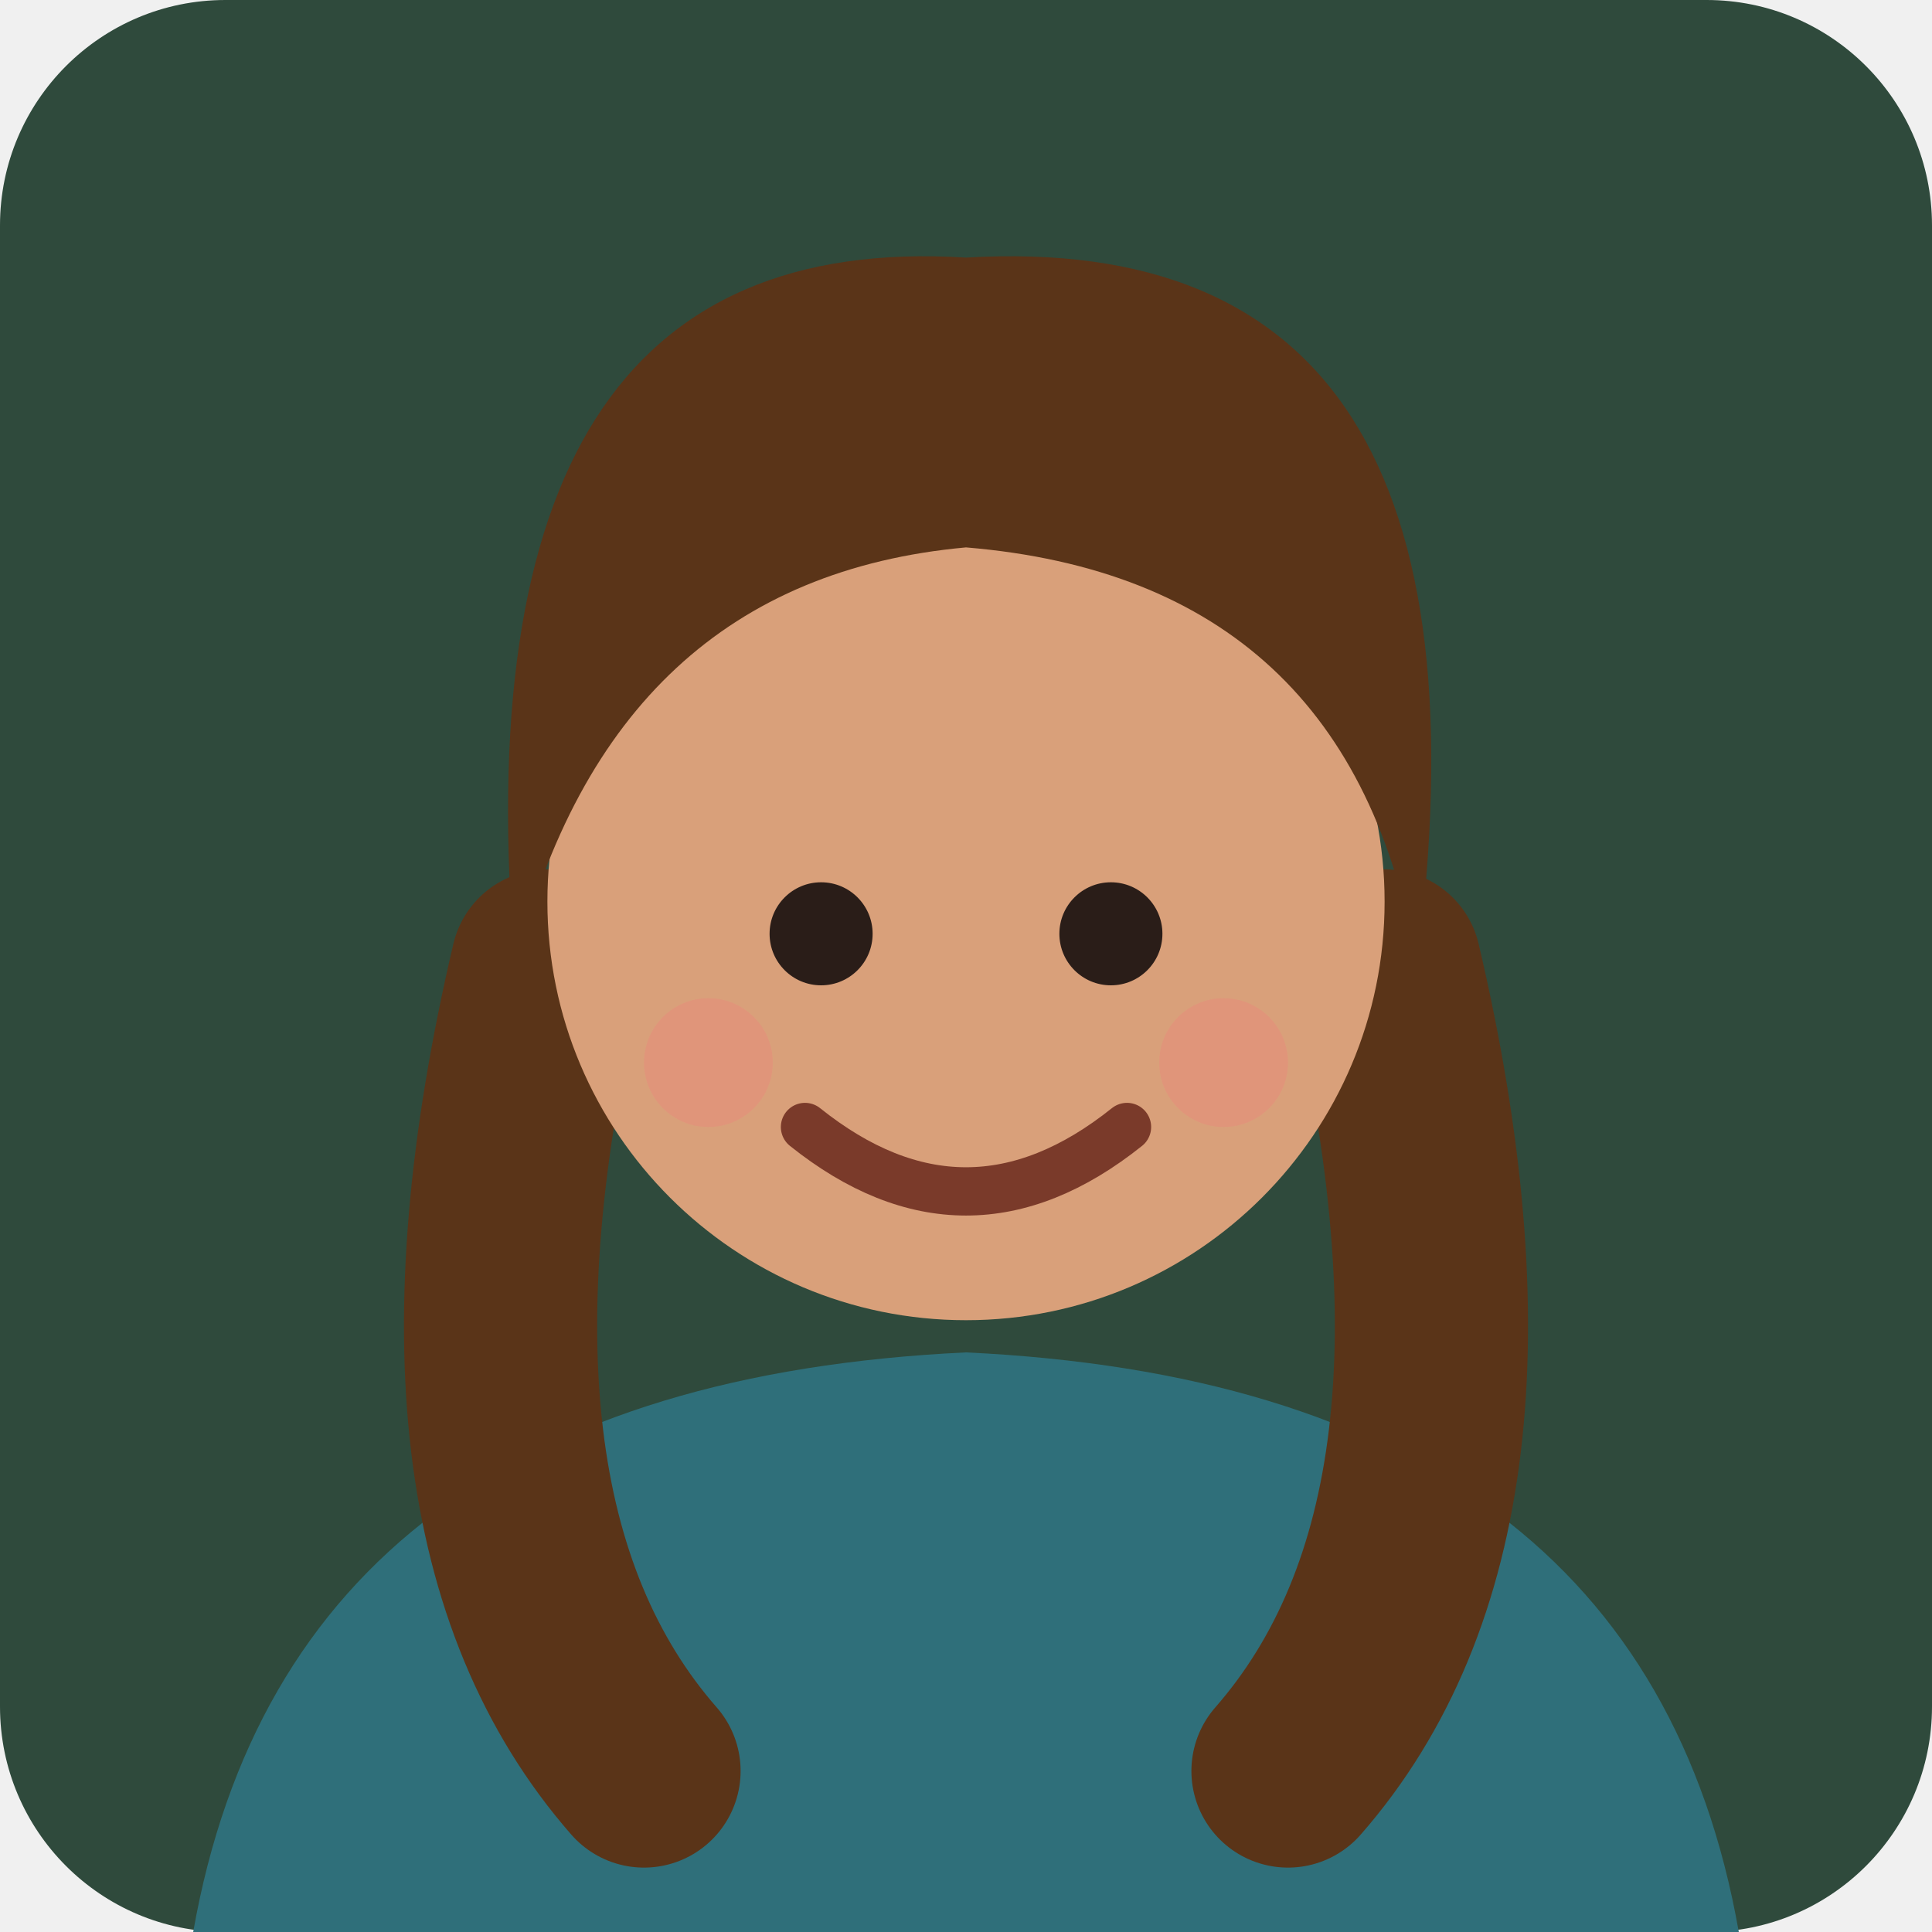
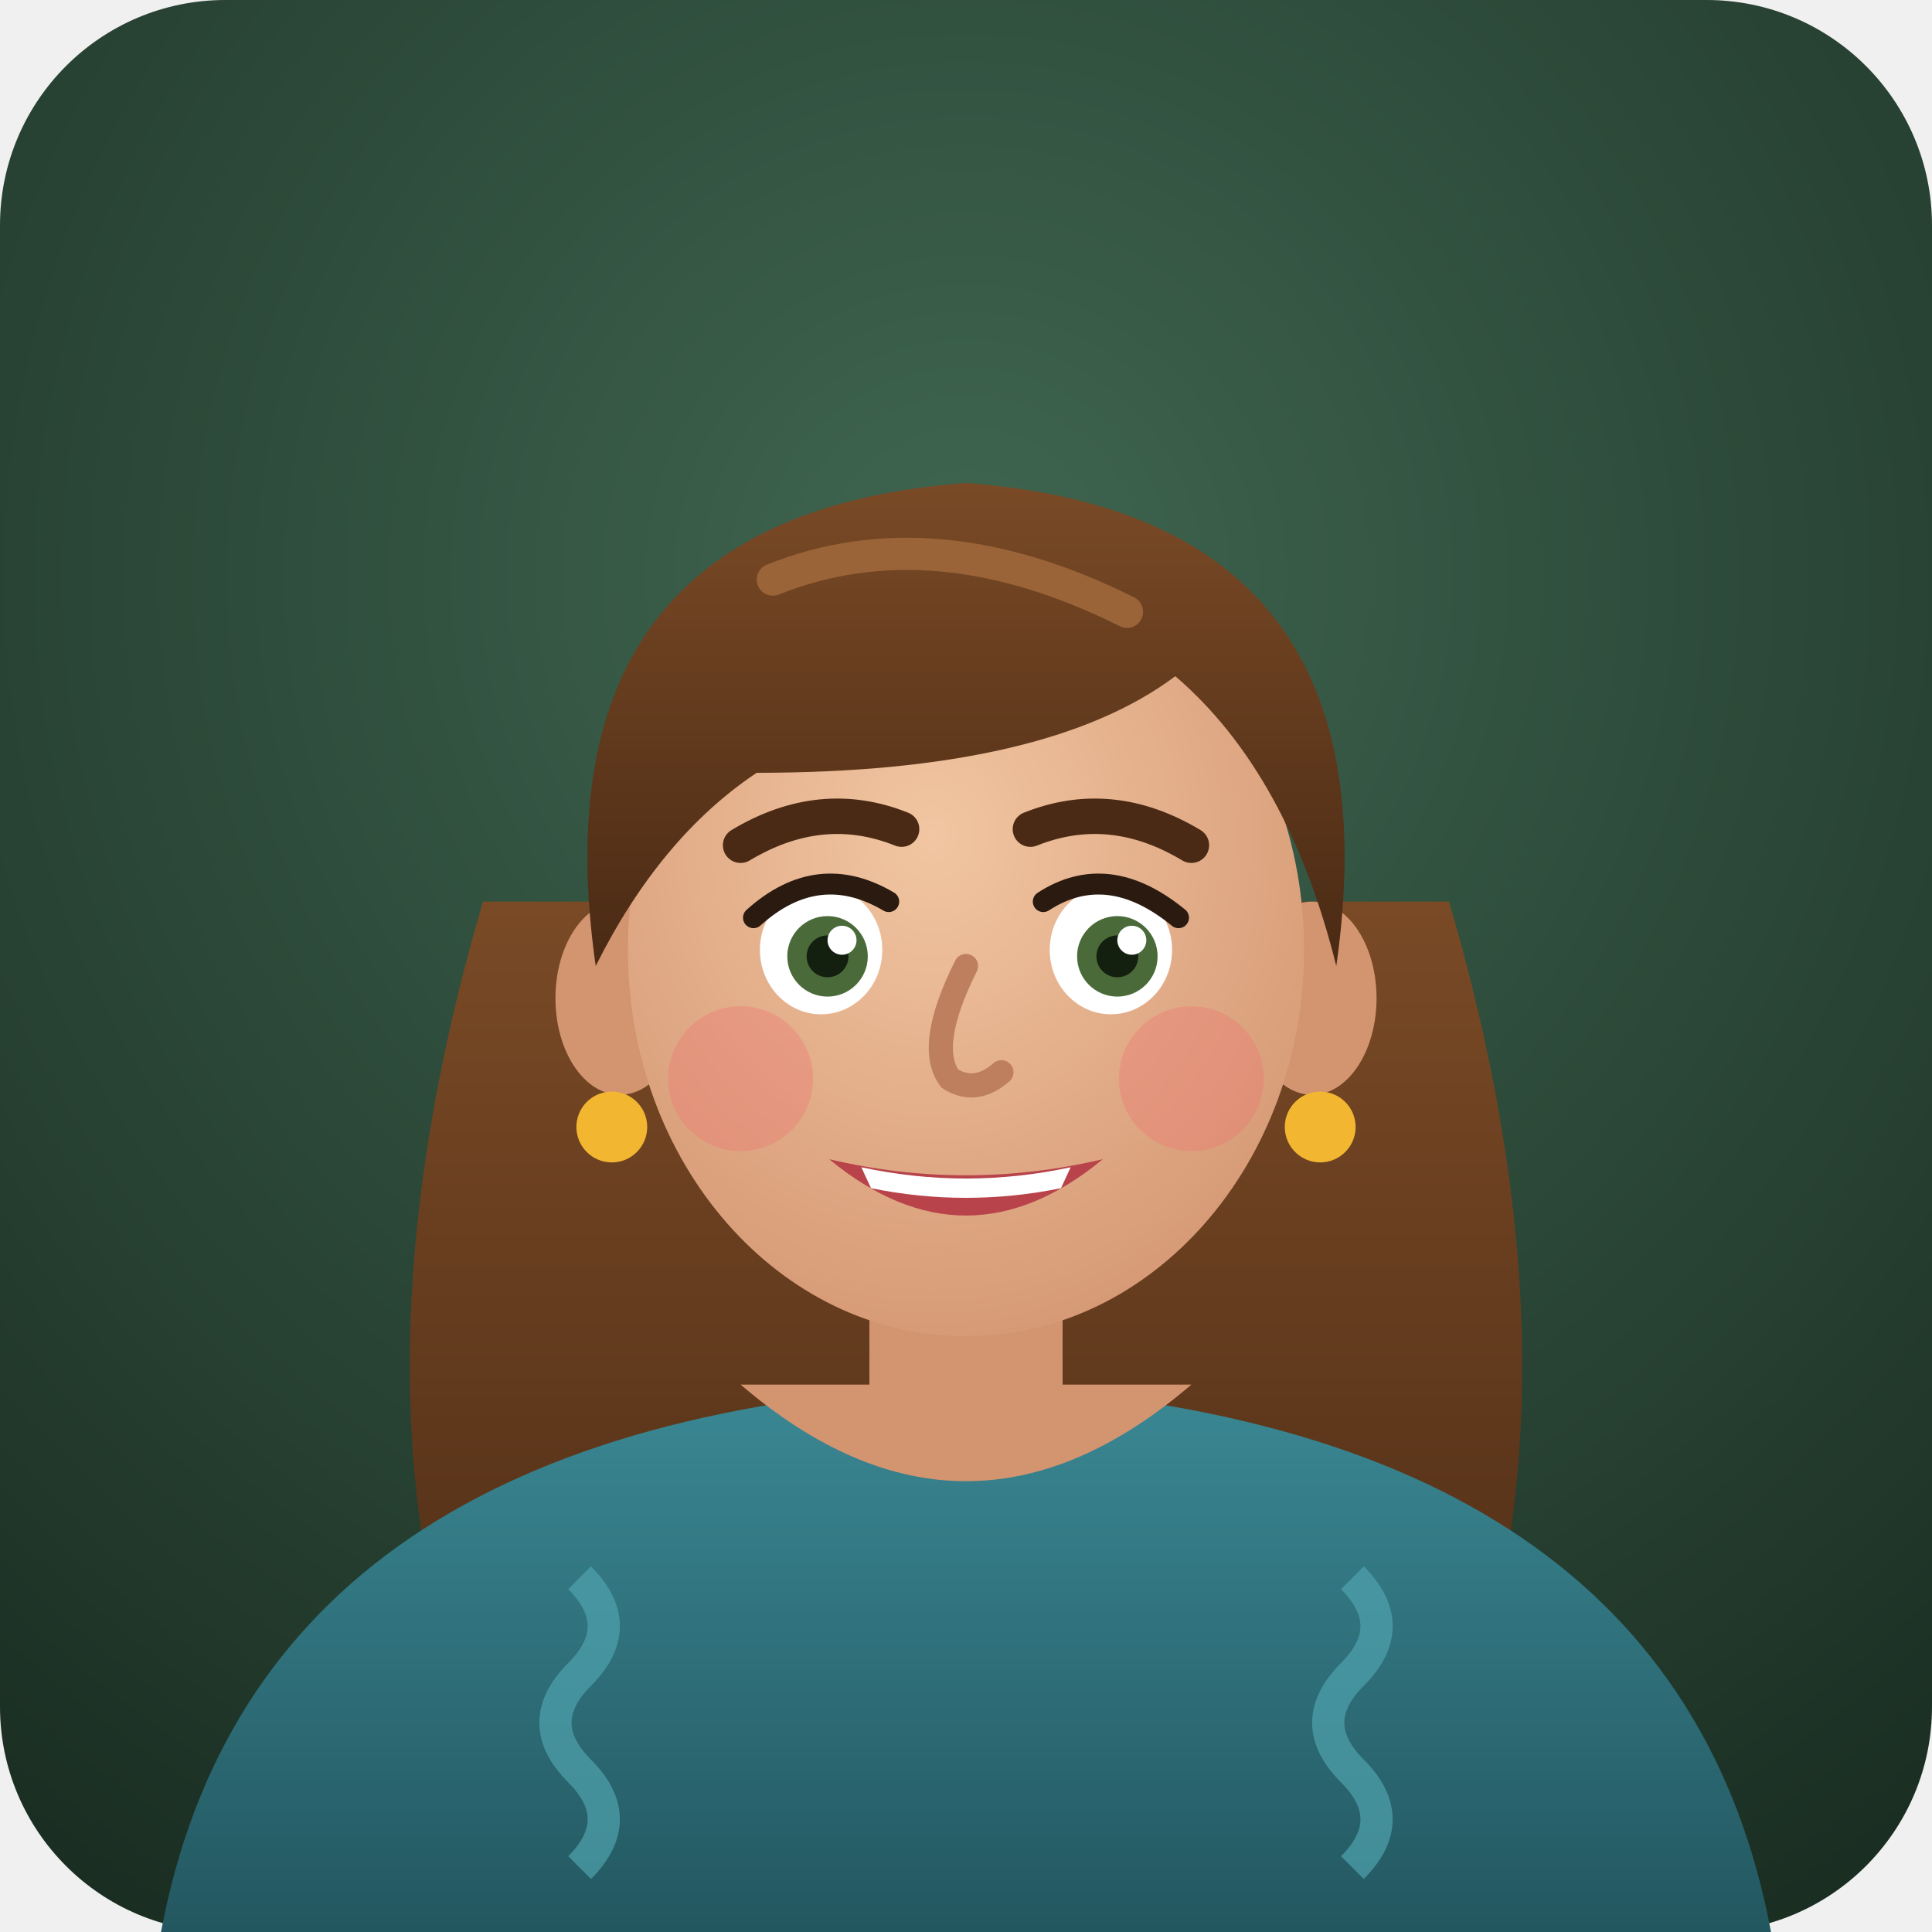
<svg xmlns="http://www.w3.org/2000/svg" viewBox="0 0 120 120">
-   <rect width="120" height="120" rx="14" fill="#2f4a3c" />
-   <path d="M12 120 q6 -34 48 -36 q42 2 48 36z" fill="#2f6f7a" />
-   <path d="M34 60 q-8 34 6 50 M86 60 q8 34 -6 50" stroke="#5a3418" stroke-width="12" fill="none" stroke-linecap="round" />
-   <circle cx="60" cy="56" r="26" fill="#d9a07a" />
-   <path d="M32 60 q-4 -46 28 -44 q34 -2 28 44 q-4 -24 -28 -26 q-22 2 -28 26z" fill="#5a3418" />
-   <circle cx="51" cy="58" r="3.2" fill="#2a1d18" />
-   <circle cx="69" cy="58" r="3.2" fill="#2a1d18" />
-   <path d="M50 70 q10 8 20 0" stroke="#7a3a2a" stroke-width="3" fill="none" stroke-linecap="round" />
-   <circle cx="44" cy="66" r="4" fill="#e88a7a" opacity=".5" />
-   <circle cx="76" cy="66" r="4" fill="#e88a7a" opacity=".5" />
+   <defs>
+     <radialGradient id="bg" cx=".5" cy=".3" r=".9">
+       <stop offset="0" stop-color="#3f6650" />
+       <stop offset="1" stop-color="#16271d" />
+     </radialGradient>
+     <radialGradient id="skin" cx=".45" cy=".35" r=".75">
+       <stop offset="0" stop-color="#f2c6a2" />
+       <stop offset="1" stop-color="#d39470" />
+     </radialGradient>
+     <linearGradient id="hair" x1="0" y1="0" x2="0" y2="1">
+       <stop offset="0" stop-color="#7a4a26" />
+       <stop offset="1" stop-color="#4a2a14" />
+     </linearGradient>
+     <linearGradient id="top" x1="0" y1="0" x2="0" y2="1">
+       <stop offset="0" stop-color="#3a8894" />
+       <stop offset="1" stop-color="#235760" />
+     </linearGradient>
+   </defs>
+   <rect width="120" height="120" rx="14" fill="url(#bg)" />
+   <path d="M30 56 q-10 34 2 58 h56 q12 -24 2 -58z" fill="url(#hair)" />
+   <path d="M10 120 q6 -32 50 -34 q44 2 50 34z" fill="url(#top)" />
+   <path d="M36 98 q3 3 0 6 q-3 3 0 6 q3 3 0 6 M84 98 q3 3 0 6 q-3 3 0 6 q3 3 0 6" stroke="#4fa3ae" stroke-width="2" fill="none" opacity=".7" />
+   <path d="M46 86 q14 12 28 0" fill="#d39470" />
+   <rect x="54" y="74" width="12" height="13" fill="#d39470" />
+   <ellipse cx="38.5" cy="62" rx="4" ry="6" fill="#d39470" />
+   <ellipse cx="81.5" cy="62" rx="4" ry="6" fill="#d39470" />
+   <circle cx="38" cy="70" r="2.2" fill="#f2b631" />
+   <circle cx="82" cy="70" r="2.2" fill="#f2b631" />
+   <ellipse cx="60" cy="59" rx="21" ry="24" fill="url(#skin)" />
+   <path d="M37 60 q-4 -28 23 -30 q27 2 23 30 q-3 -12 -10 -18 q-8 6 -26 6 q-6 4 -10 12z" fill="url(#hair)" />
+   <path d="M48 36 q10 -4 22 2" stroke="#9a6438" stroke-width="2" fill="none" stroke-linecap="round" />
+   <circle cx="46" cy="67" r="4.5" fill="#ec7b74" opacity=".4" />
+   <circle cx="74" cy="67" r="4.5" fill="#ec7b74" opacity=".4" />
+   <g fill="#fff">
+     <ellipse cx="51" cy="59" rx="3.8" ry="4" />
+     <ellipse cx="69" cy="59" rx="3.8" ry="4" />
+   </g>
+   <g fill="#4a6a3a">
+     <circle cx="51.4" cy="59.4" r="2.5" />
+     <circle cx="69.4" cy="59.4" r="2.5" />
+   </g>
+   <g fill="#14200f">
+     <circle cx="51.4" cy="59.4" r="1.3" />
+     <circle cx="69.4" cy="59.4" r="1.3" />
+   </g>
+   <g fill="#fff">
+     <circle cx="52.3" cy="58.4" r=".9" />
+     <circle cx="70.3" cy="58.4" r=".9" />
+   </g>
+   <path d="M46.8 57 q4 -3.6 8.4 -1 M64.8 56 q4 -2.6 8.4 1" stroke="#2a1a10" stroke-width="1.3" fill="none" stroke-linecap="round" />
+   <path d="M46 52.5 q5 -3 10 -1 M64 51.5 q5 -2 10 1" stroke="#4a2a14" stroke-width="2.2" fill="none" stroke-linecap="round" />
+   <path d="M60 60 q-2.5 5 -1 7 q1.6 1 3.2 -.4" stroke="#bd7f5e" stroke-width="1.5" fill="none" stroke-linecap="round" />
+   <path d="M51.5 72 q8.5 7 17 0 q-8.5 2 -17 0z" fill="#b8434a" />
+   <path d="M53.5 72.5 q6.5 1.4 13 0 l-.6 1.3 q-5.9 1.2 -11.8 0z" fill="#fff" />
</svg>
